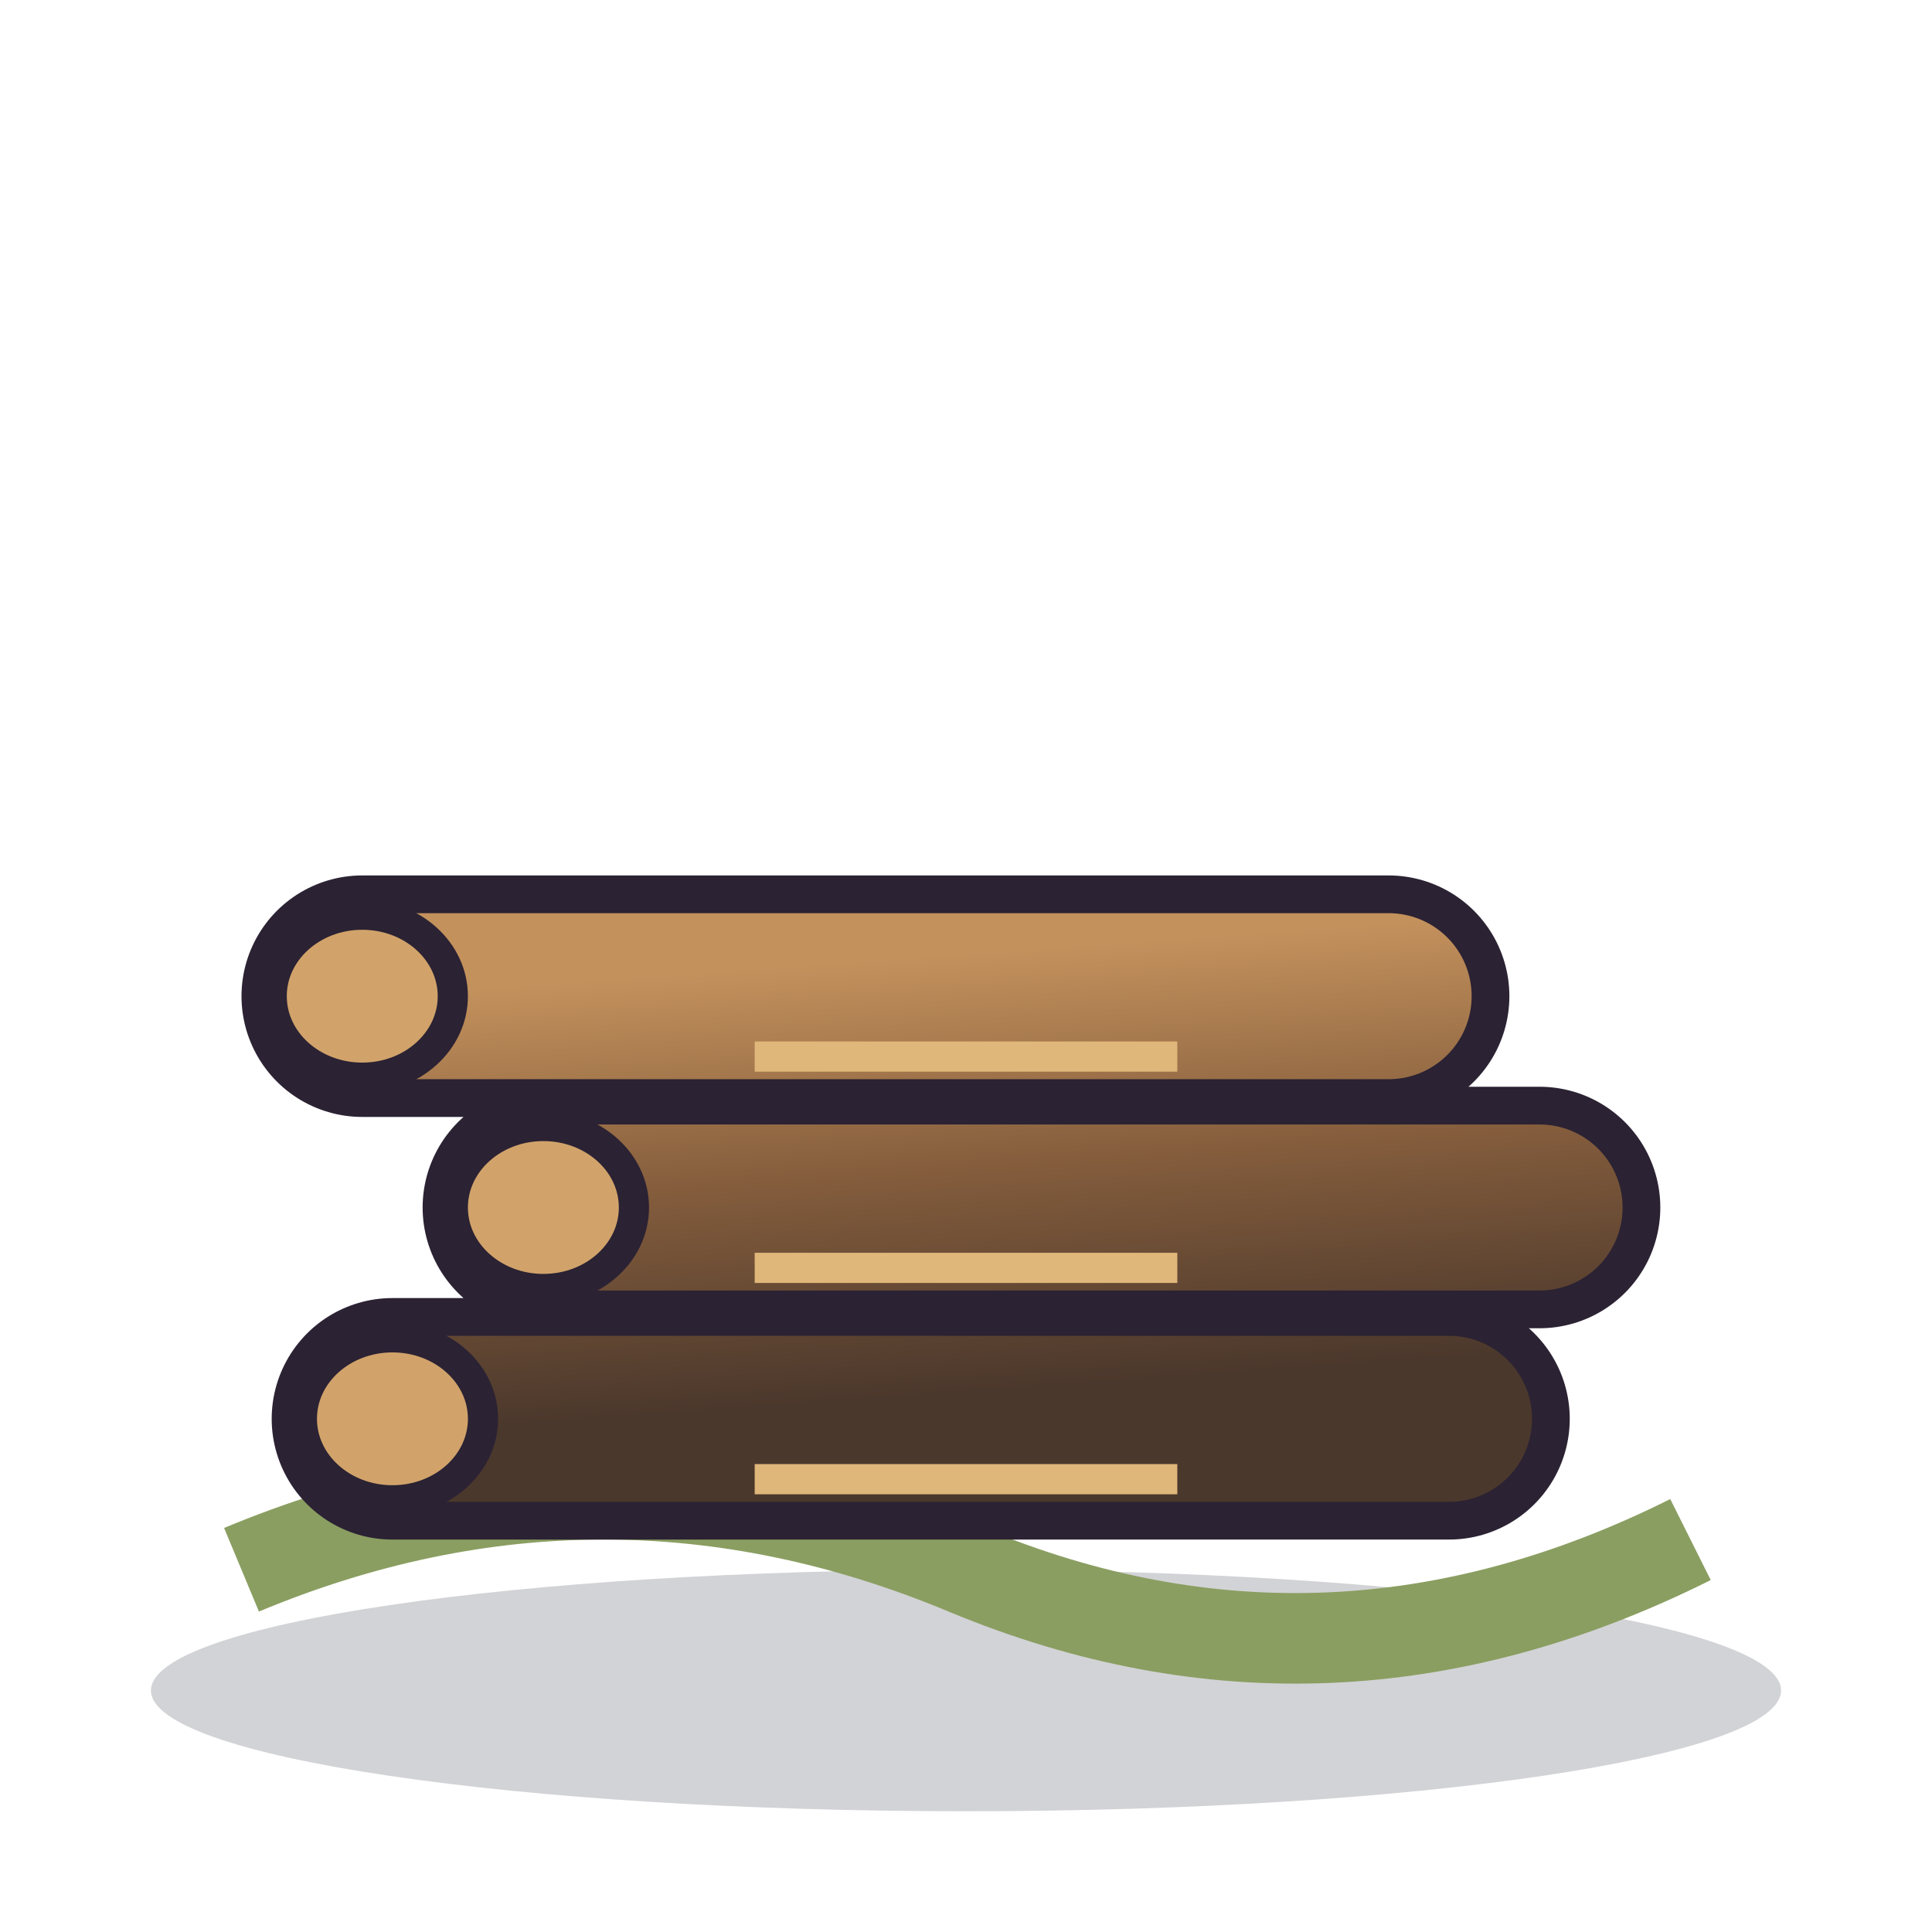
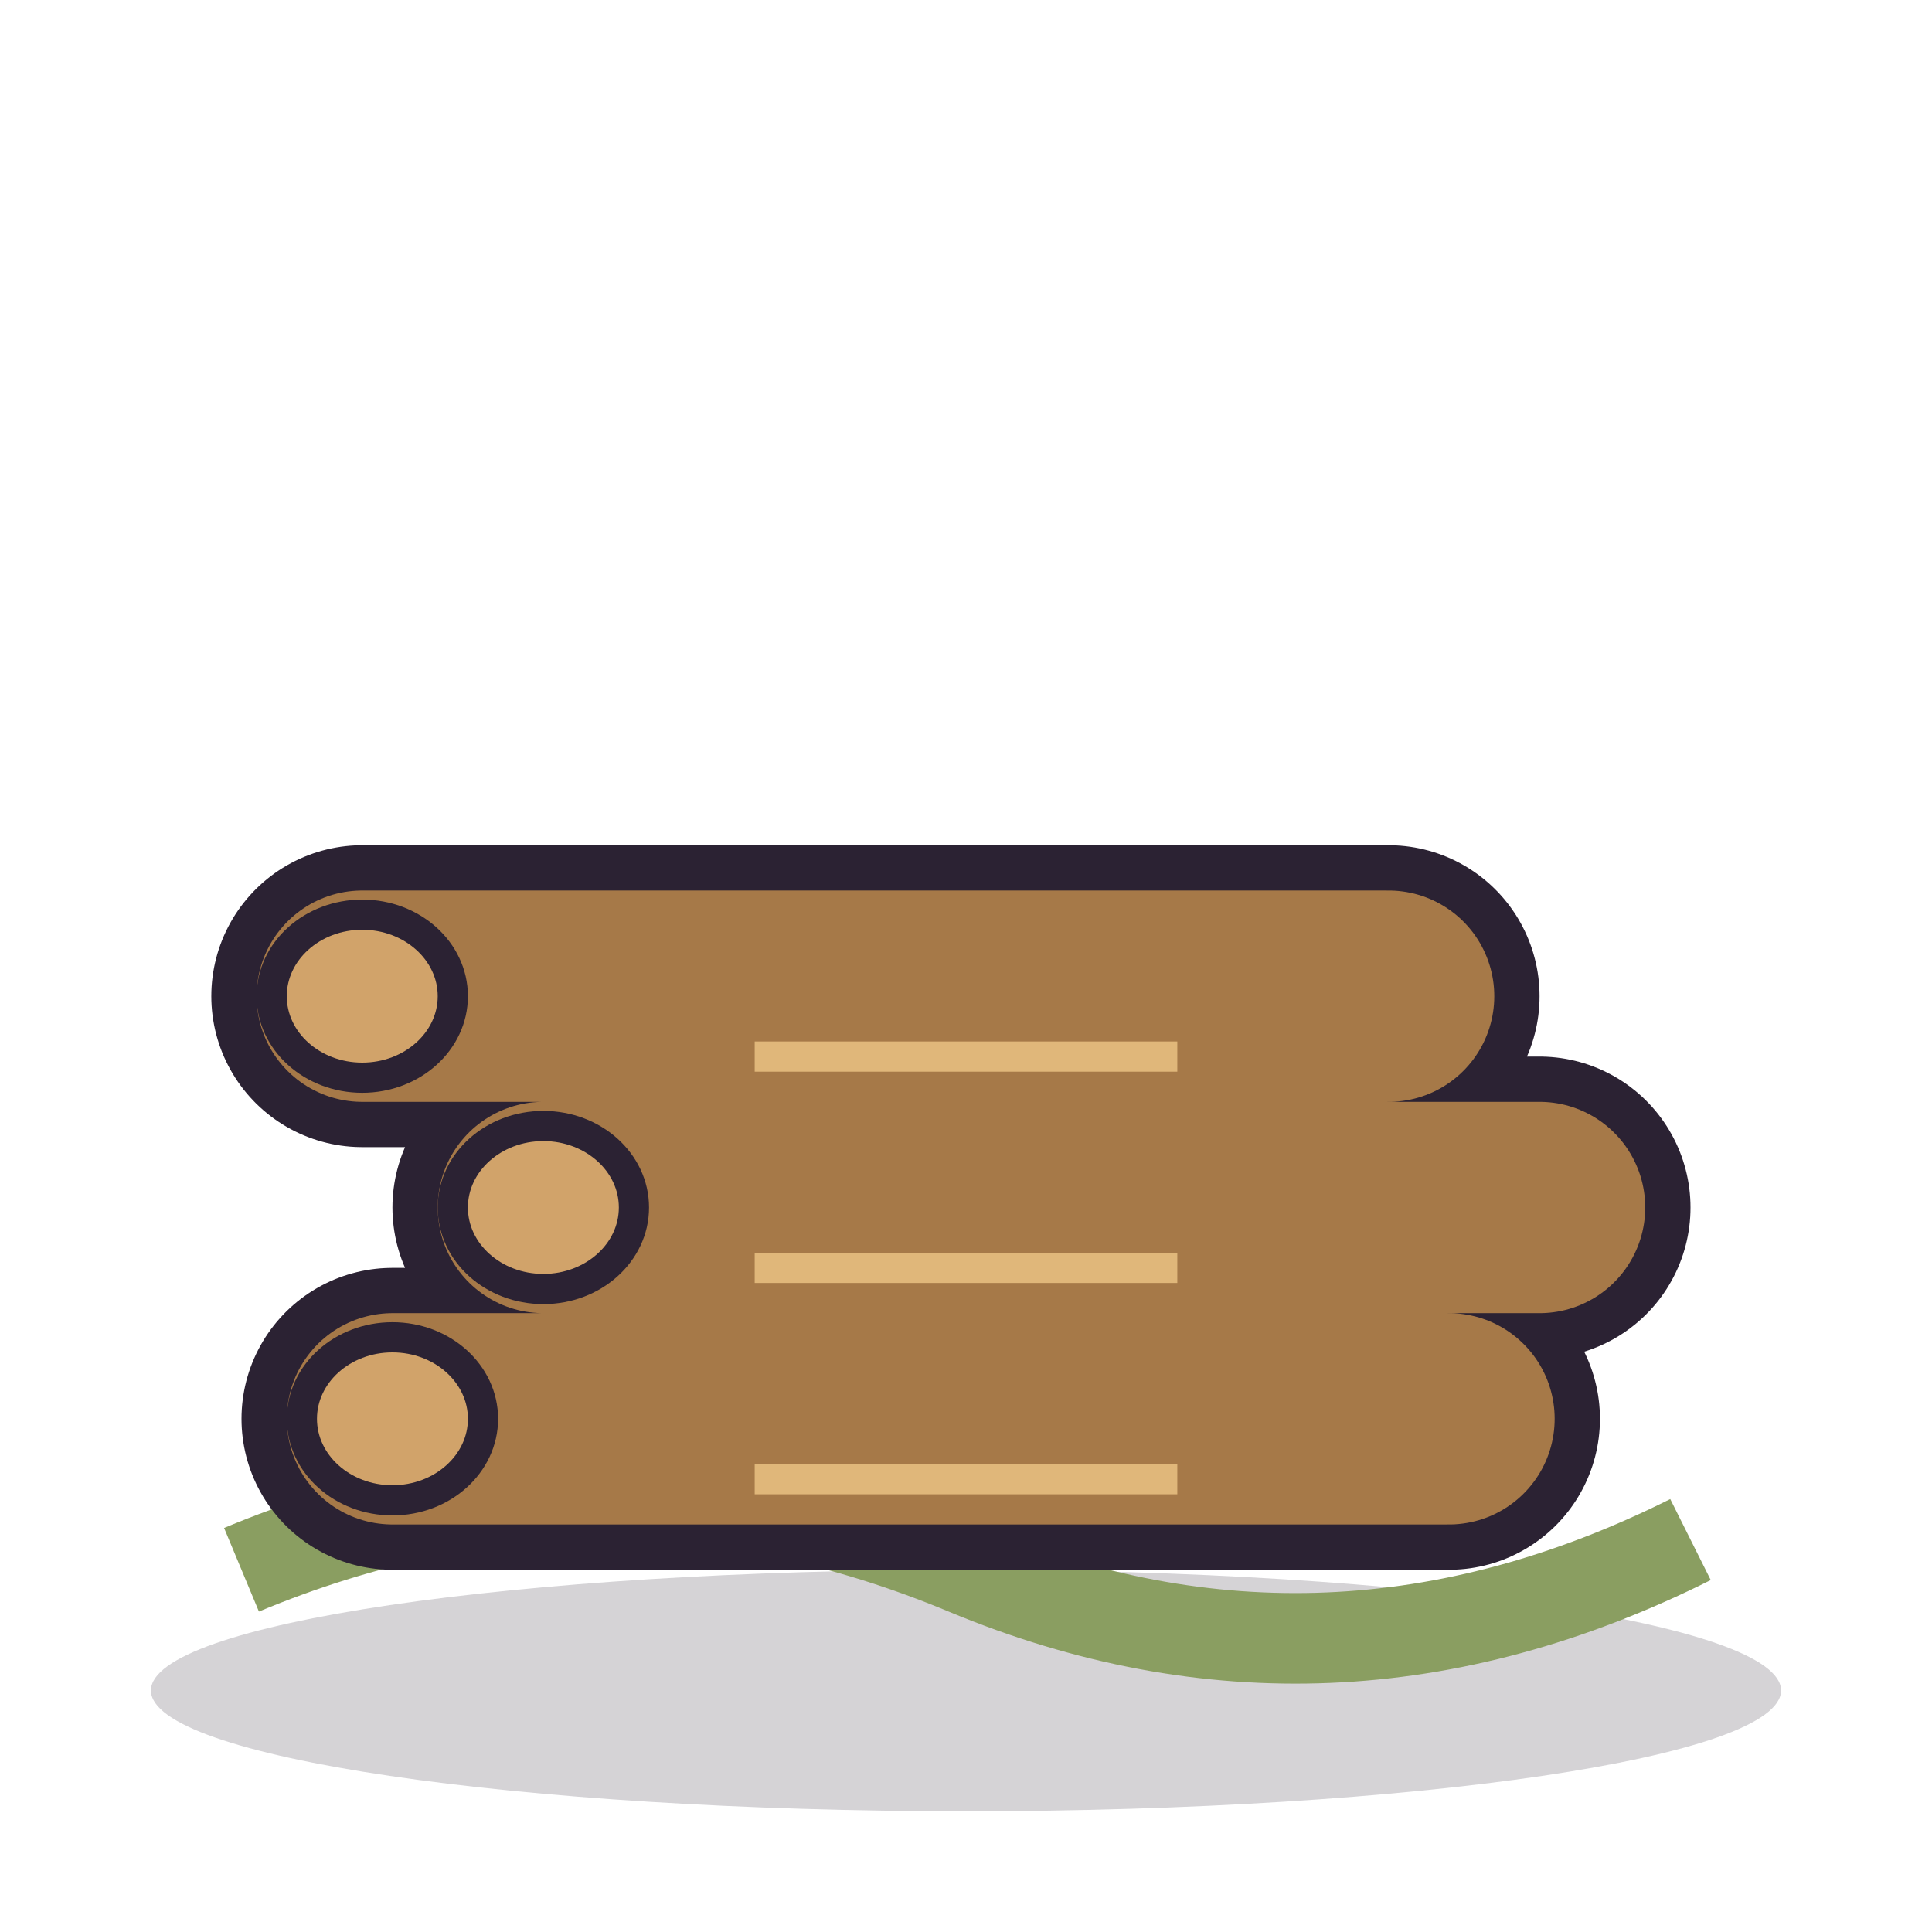
<svg xmlns="http://www.w3.org/2000/svg" width="64" height="64" viewBox="0 0 64 64">
  <defs>
    <linearGradient id="wood" x1="0" y1="0" x2=".2" y2="1">
      <stop stop-color="#c3915c" />
      <stop offset=".5" stop-color="#835c3c" />
      <stop offset="1" stop-color="#4b382c" />
    </linearGradient>
  </defs>
-   <ellipse cx="32" cy="56" rx="27" ry="4" fill="#202330" opacity=".2" />
+   <ellipse cx="32" cy="56" rx="27" ry="4" fill="#2b2233" opacity=".2" />
  <path d="M8 52Q20 47 32 52T56 51" fill="none" stroke="#8a9e61" stroke-width="3" />
-   <path d="M13 47h35M18 40h33M12 33h34" stroke="#2b2233" stroke-width="8" stroke-linecap="round" />
-   <path d="M13 47h35M18 40h33M12 33h34" stroke="url(#wood)" stroke-width="5.5" stroke-linecap="round" />
+   <path d="M13 47h35M18 40h33M12 33h34" stroke="#2b2233" stroke-width="10" stroke-linecap="round" />
+   <path d="M13 47h35M18 40h33M12 33h34" stroke="#a67948" stroke-width="7" stroke-linecap="round" />
  <ellipse cx="13" cy="47" rx="3" ry="2.7" fill="#d1a36a" stroke="#2b2233" stroke-width="1" />
  <ellipse cx="18" cy="40" rx="3" ry="2.7" fill="#d1a36a" stroke="#2b2233" stroke-width="1" />
  <ellipse cx="12" cy="33" rx="3" ry="2.7" fill="#d1a36a" stroke="#2b2233" stroke-width="1" />
  <path d="M25 35h14m-14 7h14m-14 7h14" stroke="#e0b77a" stroke-width="1" />
</svg>
